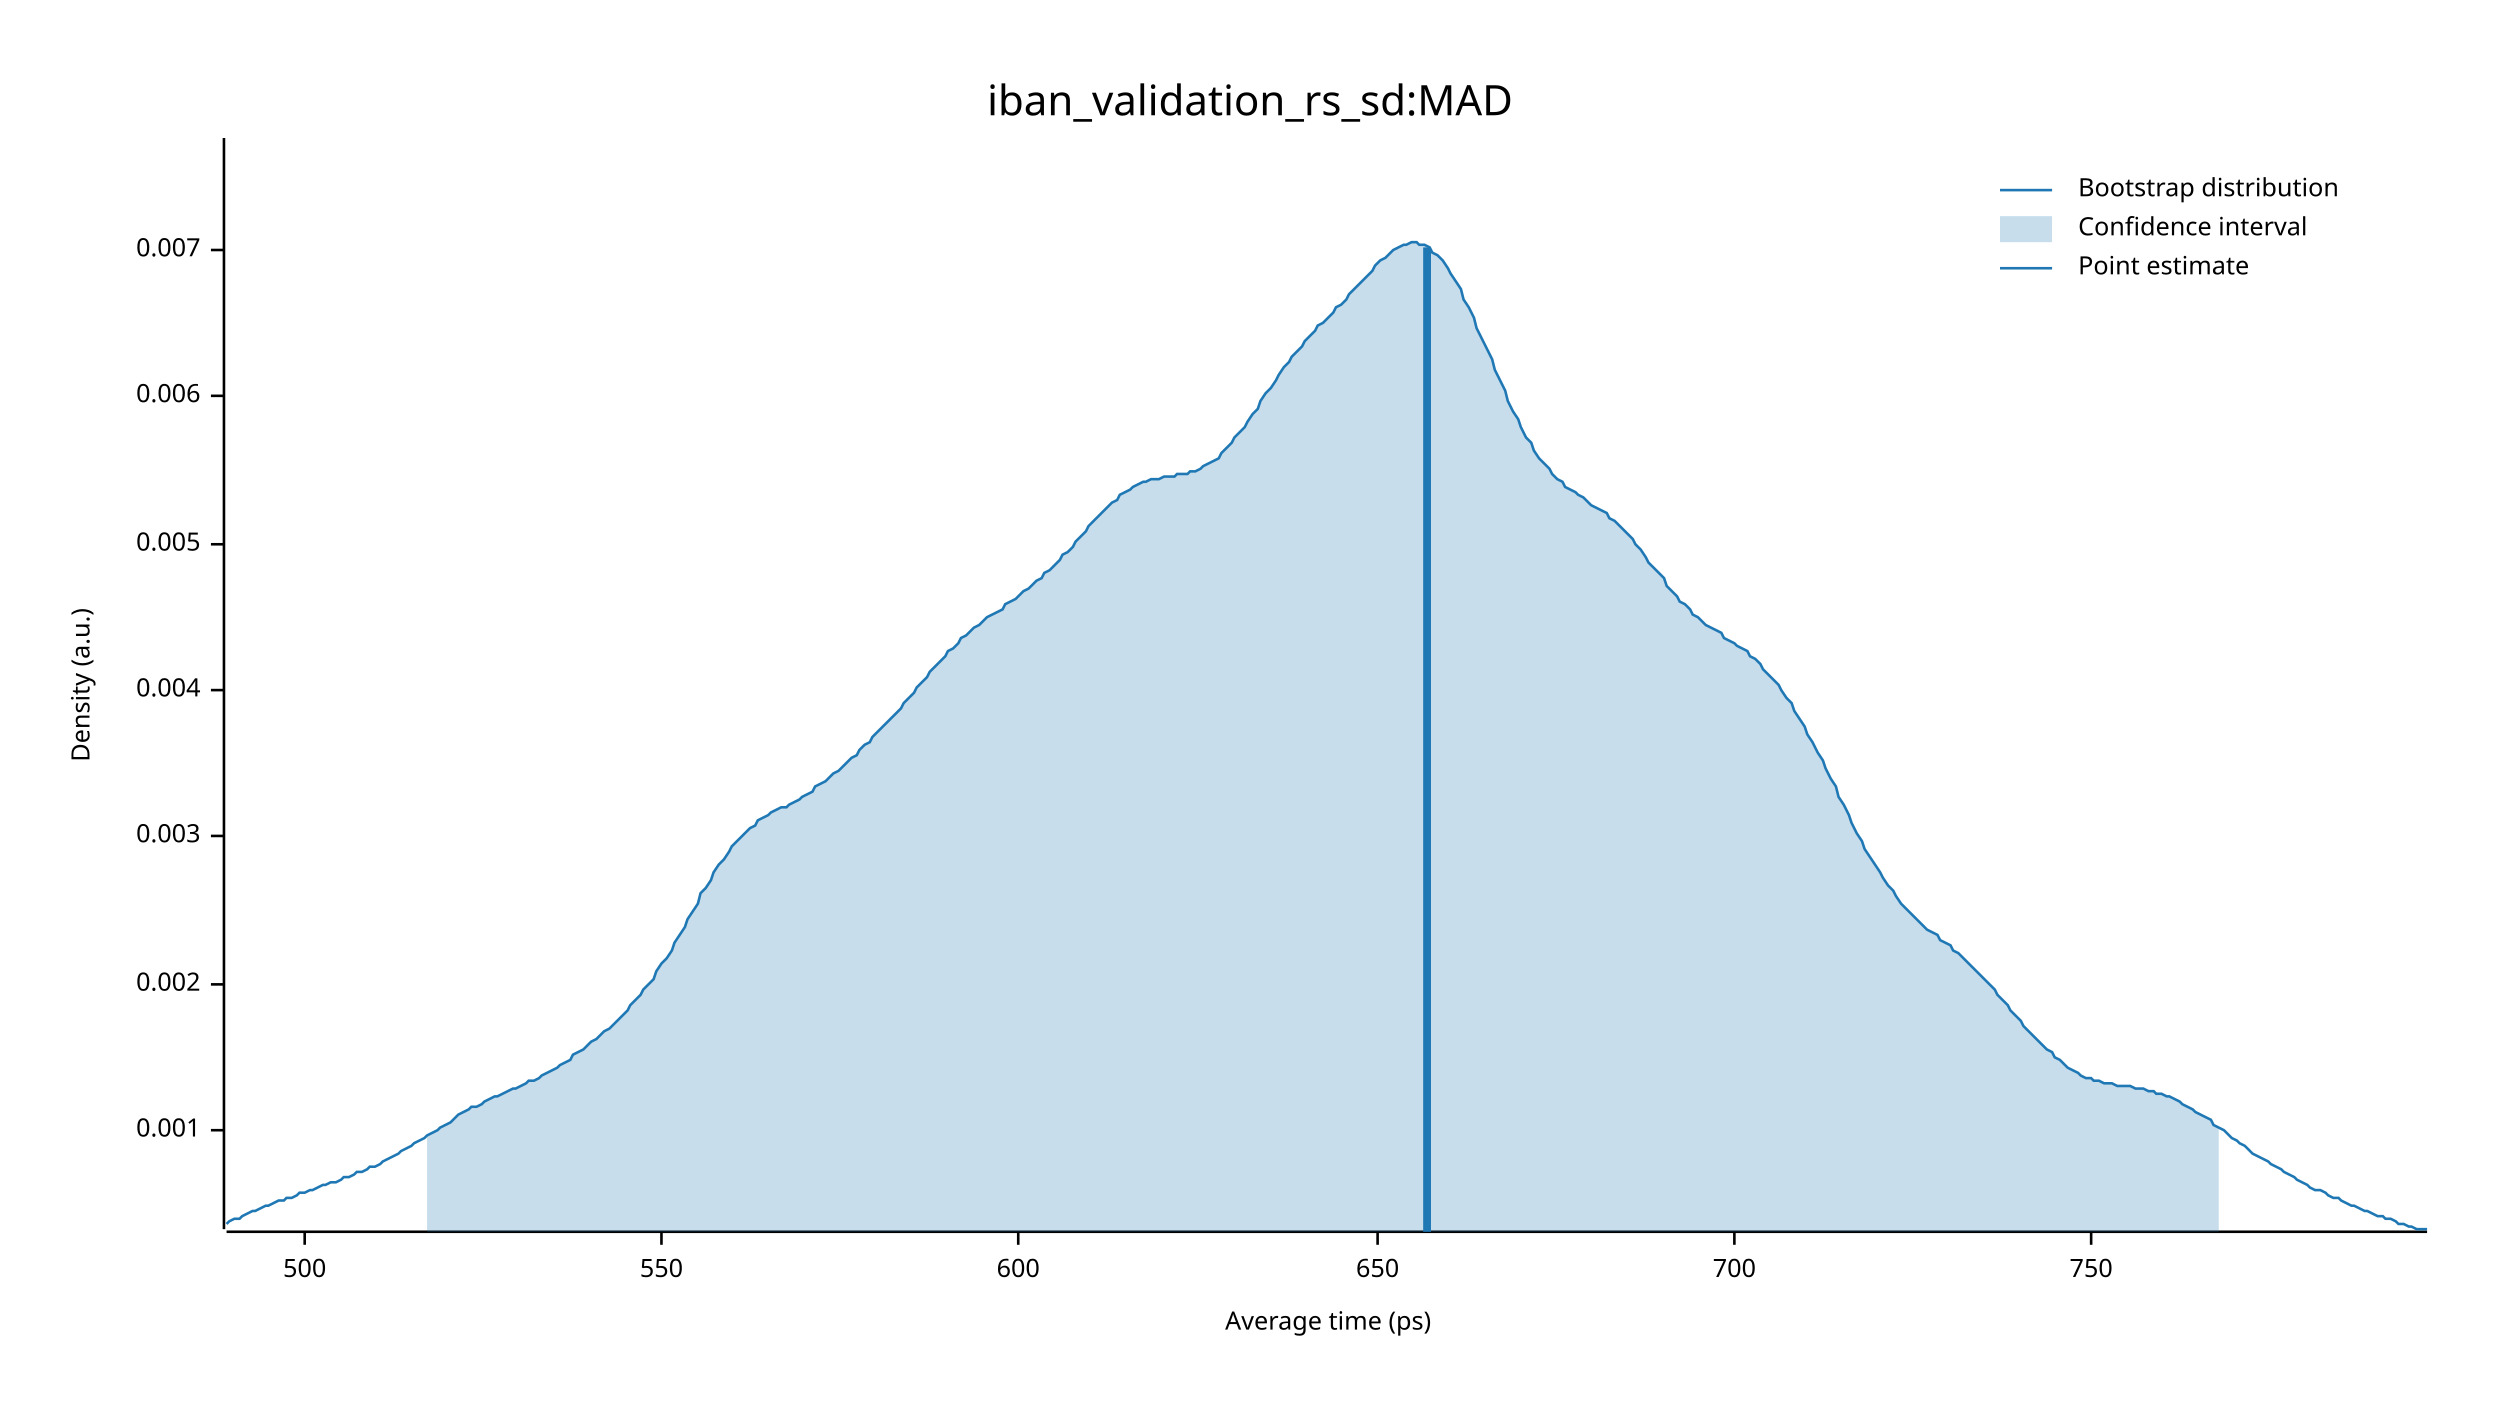
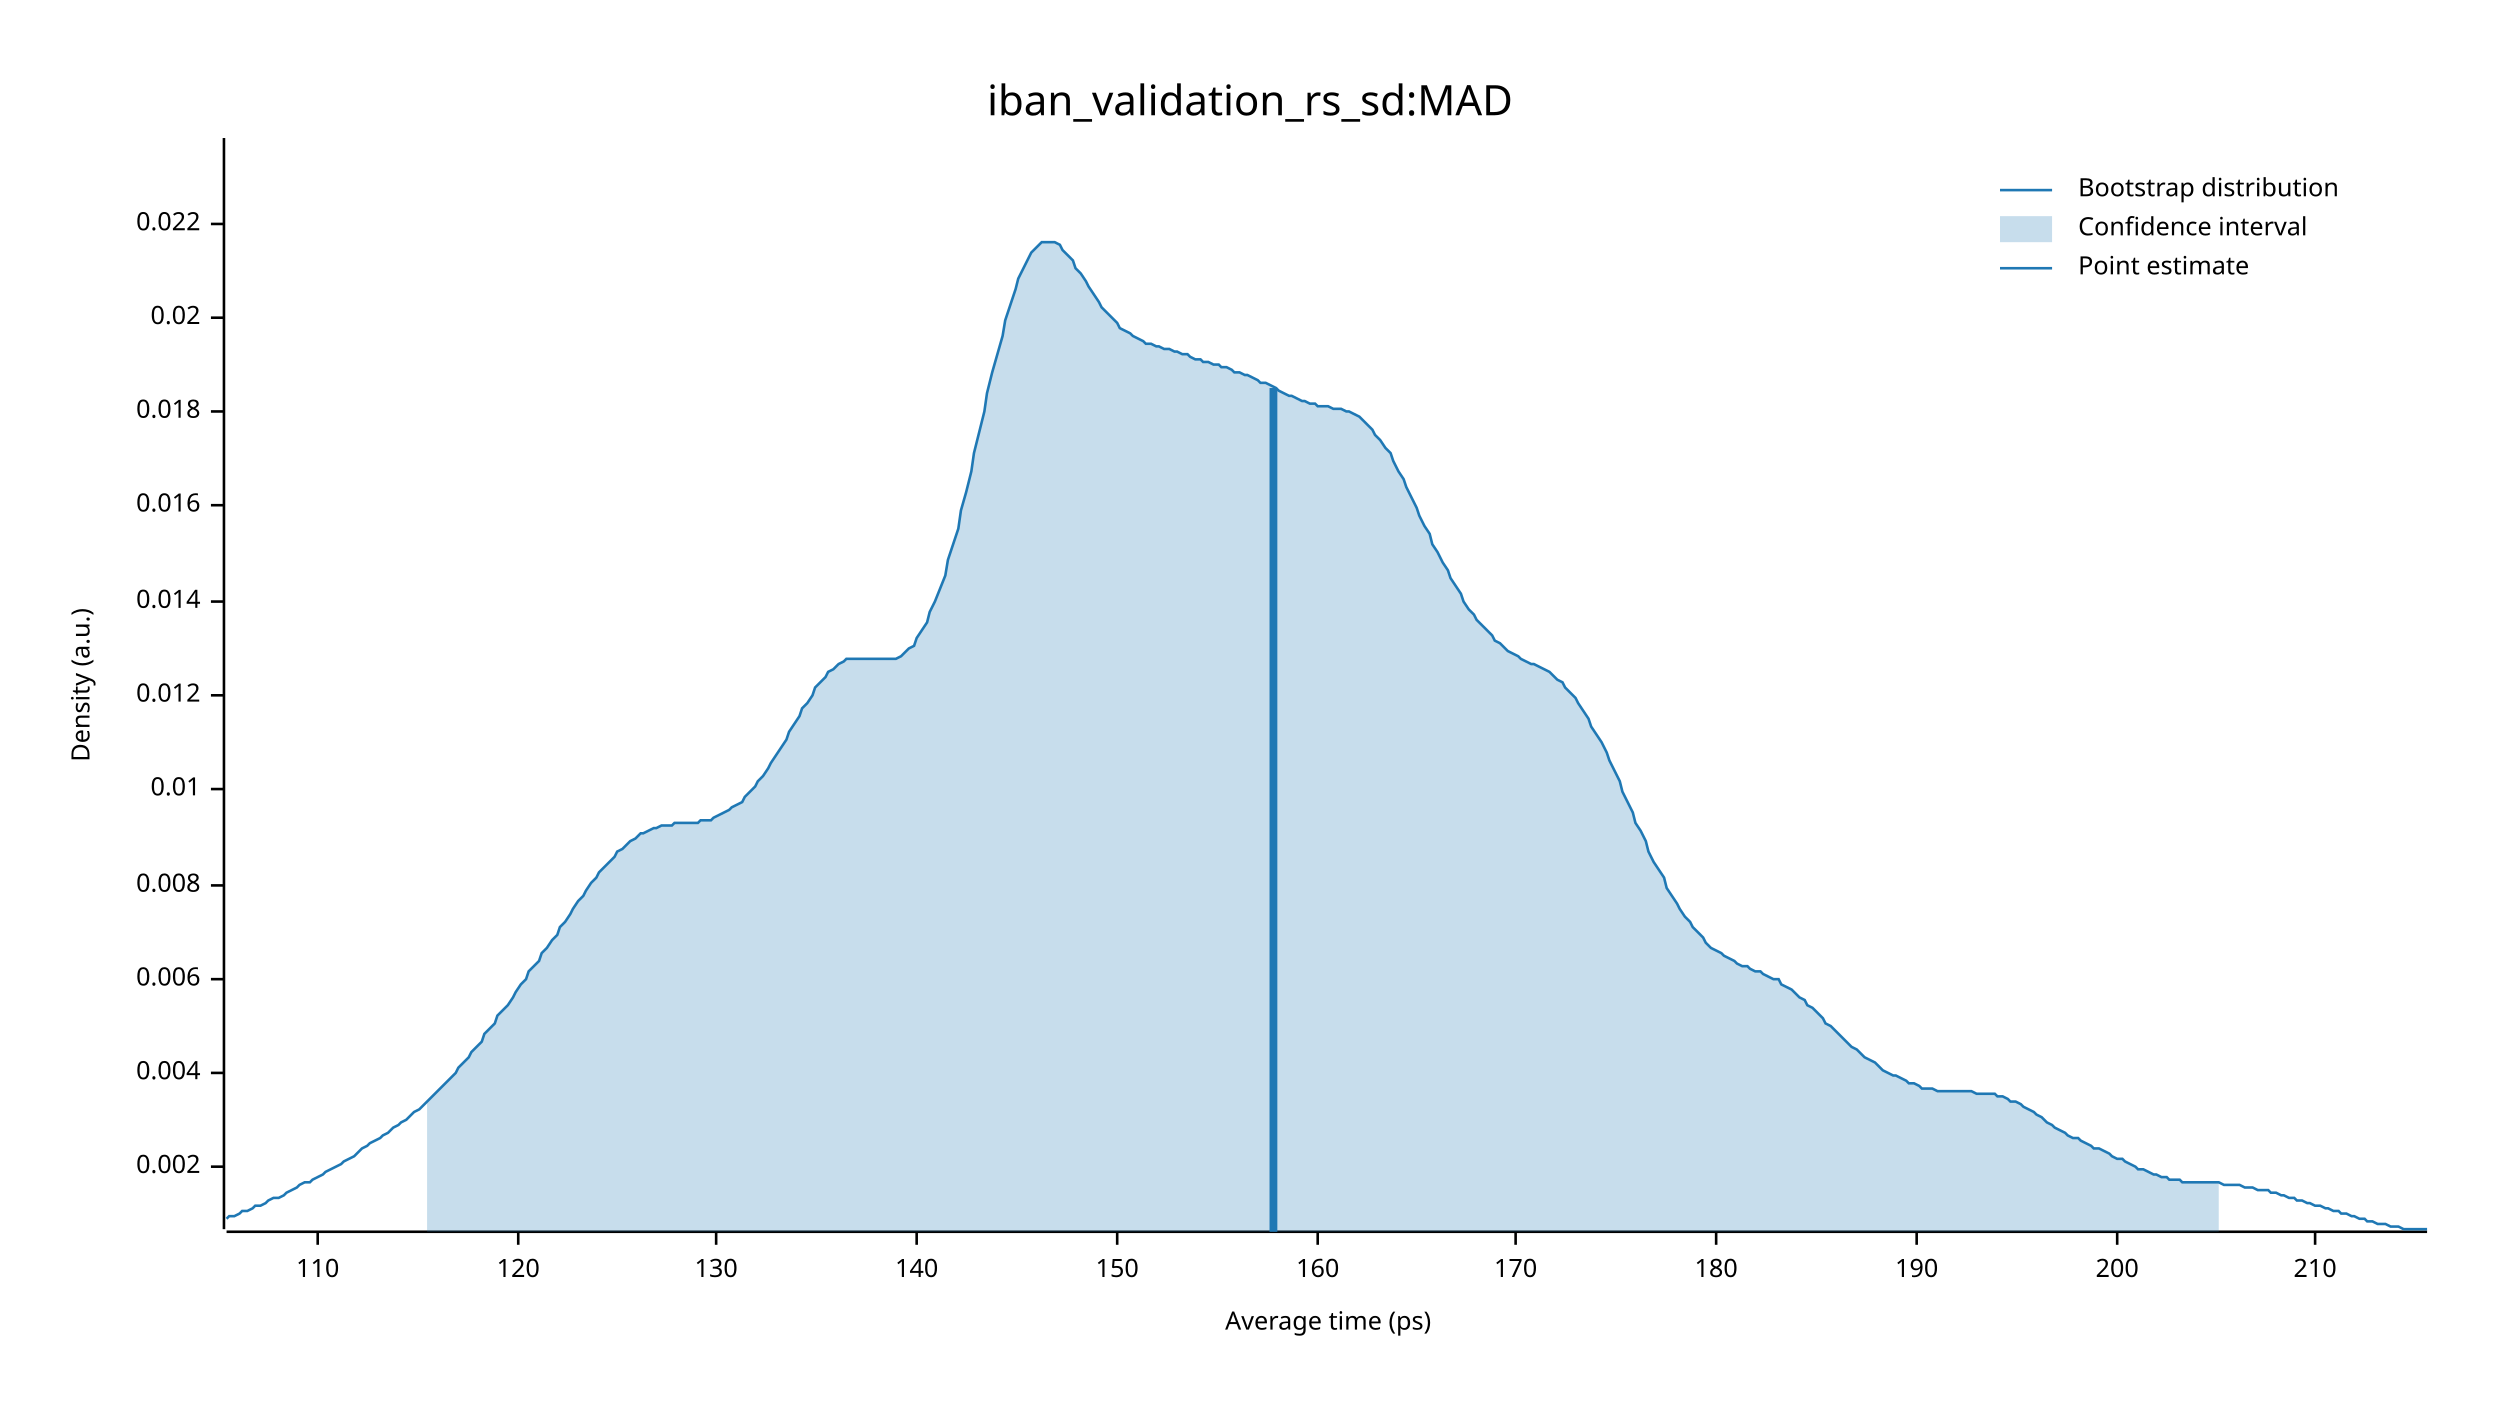
<svg xmlns="http://www.w3.org/2000/svg" width="960" height="540" viewBox="0 0 960 540">
  <text x="480" y="32" dy="0.76em" text-anchor="middle" font-family="sans-serif" font-size="16.129" opacity="1" fill="#000000">
iban_validation_rs_sd:MAD
</text>
  <text x="27" y="263" dy="0.76em" text-anchor="middle" font-family="sans-serif" font-size="9.677" opacity="1" fill="#000000" transform="rotate(270, 27, 263)">
Density (a.u.)
</text>
  <text x="510" y="513" dy="-0.5ex" text-anchor="middle" font-family="sans-serif" font-size="9.677" opacity="1" fill="#000000">
Average time (ps)
</text>
  <polyline fill="none" opacity="1" stroke="#000000" stroke-width="1" points="86,53 86,472 " />
-   <text x="77" y="434" dy="0.5ex" text-anchor="end" font-family="sans-serif" font-size="9.677" opacity="1" fill="#000000">
- 0.001
- </text>
-   <polyline fill="none" opacity="1" stroke="#000000" stroke-width="1" points="81,434 86,434 " />
-   <text x="77" y="378" dy="0.5ex" text-anchor="end" font-family="sans-serif" font-size="9.677" opacity="1" fill="#000000">
+   <text x="77" y="448" dy="0.5ex" text-anchor="end" font-family="sans-serif" font-size="9.677" opacity="1" fill="#000000">
0.002
</text>
-   <polyline fill="none" opacity="1" stroke="#000000" stroke-width="1" points="81,378 86,378 " />
-   <text x="77" y="321" dy="0.5ex" text-anchor="end" font-family="sans-serif" font-size="9.677" opacity="1" fill="#000000">
- 0.003
- </text>
-   <polyline fill="none" opacity="1" stroke="#000000" stroke-width="1" points="81,321 86,321 " />
-   <text x="77" y="265" dy="0.5ex" text-anchor="end" font-family="sans-serif" font-size="9.677" opacity="1" fill="#000000">
+   <polyline fill="none" opacity="1" stroke="#000000" stroke-width="1" points="81,448 86,448 " />
+   <text x="77" y="412" dy="0.5ex" text-anchor="end" font-family="sans-serif" font-size="9.677" opacity="1" fill="#000000">
0.004
</text>
-   <polyline fill="none" opacity="1" stroke="#000000" stroke-width="1" points="81,265 86,265 " />
-   <text x="77" y="209" dy="0.5ex" text-anchor="end" font-family="sans-serif" font-size="9.677" opacity="1" fill="#000000">
- 0.005
- </text>
-   <polyline fill="none" opacity="1" stroke="#000000" stroke-width="1" points="81,209 86,209 " />
-   <text x="77" y="152" dy="0.5ex" text-anchor="end" font-family="sans-serif" font-size="9.677" opacity="1" fill="#000000">
+   <polyline fill="none" opacity="1" stroke="#000000" stroke-width="1" points="81,412 86,412 " />
+   <text x="77" y="376" dy="0.5ex" text-anchor="end" font-family="sans-serif" font-size="9.677" opacity="1" fill="#000000">
0.006
</text>
-   <polyline fill="none" opacity="1" stroke="#000000" stroke-width="1" points="81,152 86,152 " />
-   <text x="77" y="96" dy="0.5ex" text-anchor="end" font-family="sans-serif" font-size="9.677" opacity="1" fill="#000000">
- 0.007
+   <polyline fill="none" opacity="1" stroke="#000000" stroke-width="1" points="81,376 86,376 " />
+   <text x="77" y="340" dy="0.5ex" text-anchor="end" font-family="sans-serif" font-size="9.677" opacity="1" fill="#000000">
+ 0.008
</text>
-   <polyline fill="none" opacity="1" stroke="#000000" stroke-width="1" points="81,96 86,96 " />
+   <polyline fill="none" opacity="1" stroke="#000000" stroke-width="1" points="81,340 86,340 " />
+   <text x="77" y="303" dy="0.5ex" text-anchor="end" font-family="sans-serif" font-size="9.677" opacity="1" fill="#000000">
+ 0.01
+ </text>
+   <polyline fill="none" opacity="1" stroke="#000000" stroke-width="1" points="81,303 86,303 " />
+   <text x="77" y="267" dy="0.5ex" text-anchor="end" font-family="sans-serif" font-size="9.677" opacity="1" fill="#000000">
+ 0.012
+ </text>
+   <polyline fill="none" opacity="1" stroke="#000000" stroke-width="1" points="81,267 86,267 " />
+   <text x="77" y="231" dy="0.5ex" text-anchor="end" font-family="sans-serif" font-size="9.677" opacity="1" fill="#000000">
+ 0.014
+ </text>
+   <polyline fill="none" opacity="1" stroke="#000000" stroke-width="1" points="81,231 86,231 " />
+   <text x="77" y="194" dy="0.5ex" text-anchor="end" font-family="sans-serif" font-size="9.677" opacity="1" fill="#000000">
+ 0.016
+ </text>
+   <polyline fill="none" opacity="1" stroke="#000000" stroke-width="1" points="81,194 86,194 " />
+   <text x="77" y="158" dy="0.5ex" text-anchor="end" font-family="sans-serif" font-size="9.677" opacity="1" fill="#000000">
+ 0.018
+ </text>
+   <polyline fill="none" opacity="1" stroke="#000000" stroke-width="1" points="81,158 86,158 " />
+   <text x="77" y="122" dy="0.5ex" text-anchor="end" font-family="sans-serif" font-size="9.677" opacity="1" fill="#000000">
+ 0.02
+ </text>
+   <polyline fill="none" opacity="1" stroke="#000000" stroke-width="1" points="81,122 86,122 " />
+   <text x="77" y="86" dy="0.5ex" text-anchor="end" font-family="sans-serif" font-size="9.677" opacity="1" fill="#000000">
+ 0.022
+ </text>
+   <polyline fill="none" opacity="1" stroke="#000000" stroke-width="1" points="81,86 86,86 " />
  <polyline fill="none" opacity="1" stroke="#000000" stroke-width="1" points="87,473 932,473 " />
-   <text x="117" y="483" dy="0.76em" text-anchor="middle" font-family="sans-serif" font-size="9.677" opacity="1" fill="#000000">
- 500
+   <text x="122" y="483" dy="0.76em" text-anchor="middle" font-family="sans-serif" font-size="9.677" opacity="1" fill="#000000">
+ 110
</text>
-   <polyline fill="none" opacity="1" stroke="#000000" stroke-width="1" points="117,473 117,478 " />
-   <text x="254" y="483" dy="0.76em" text-anchor="middle" font-family="sans-serif" font-size="9.677" opacity="1" fill="#000000">
- 550
+   <polyline fill="none" opacity="1" stroke="#000000" stroke-width="1" points="122,473 122,478 " />
+   <text x="199" y="483" dy="0.76em" text-anchor="middle" font-family="sans-serif" font-size="9.677" opacity="1" fill="#000000">
+ 120
</text>
-   <polyline fill="none" opacity="1" stroke="#000000" stroke-width="1" points="254,473 254,478 " />
-   <text x="391" y="483" dy="0.76em" text-anchor="middle" font-family="sans-serif" font-size="9.677" opacity="1" fill="#000000">
- 600
+   <polyline fill="none" opacity="1" stroke="#000000" stroke-width="1" points="199,473 199,478 " />
+   <text x="275" y="483" dy="0.76em" text-anchor="middle" font-family="sans-serif" font-size="9.677" opacity="1" fill="#000000">
+ 130
</text>
-   <polyline fill="none" opacity="1" stroke="#000000" stroke-width="1" points="391,473 391,478 " />
-   <text x="529" y="483" dy="0.76em" text-anchor="middle" font-family="sans-serif" font-size="9.677" opacity="1" fill="#000000">
- 650
+   <polyline fill="none" opacity="1" stroke="#000000" stroke-width="1" points="275,473 275,478 " />
+   <text x="352" y="483" dy="0.76em" text-anchor="middle" font-family="sans-serif" font-size="9.677" opacity="1" fill="#000000">
+ 140
</text>
-   <polyline fill="none" opacity="1" stroke="#000000" stroke-width="1" points="529,473 529,478 " />
-   <text x="666" y="483" dy="0.76em" text-anchor="middle" font-family="sans-serif" font-size="9.677" opacity="1" fill="#000000">
- 700
+   <polyline fill="none" opacity="1" stroke="#000000" stroke-width="1" points="352,473 352,478 " />
+   <text x="429" y="483" dy="0.76em" text-anchor="middle" font-family="sans-serif" font-size="9.677" opacity="1" fill="#000000">
+ 150
</text>
-   <polyline fill="none" opacity="1" stroke="#000000" stroke-width="1" points="666,473 666,478 " />
-   <text x="803" y="483" dy="0.76em" text-anchor="middle" font-family="sans-serif" font-size="9.677" opacity="1" fill="#000000">
- 750
+   <polyline fill="none" opacity="1" stroke="#000000" stroke-width="1" points="429,473 429,478 " />
+   <text x="506" y="483" dy="0.76em" text-anchor="middle" font-family="sans-serif" font-size="9.677" opacity="1" fill="#000000">
+ 160
</text>
-   <polyline fill="none" opacity="1" stroke="#000000" stroke-width="1" points="803,473 803,478 " />
-   <polyline fill="none" opacity="1" stroke="#1F78B4" stroke-width="1" points="87,470 88,469 90,468 92,468 93,467 95,466 97,465 98,465 100,464 102,463 103,463 105,462 107,461 109,461 110,460 112,460 114,459 115,458 117,458 119,457 120,457 122,456 124,455 125,455 127,454 129,454 131,453 132,452 134,452 136,451 137,450 139,450 141,449 142,448 144,448 146,447 147,446 149,445 151,444 153,443 154,442 156,441 158,440 159,439 161,438 163,437 164,436 166,435 168,434 169,433 171,432 173,431 175,429 176,428 178,427 180,426 181,425 183,425 185,424 186,423 188,422 190,421 191,421 193,420 195,419 197,418 198,418 200,417 202,416 203,415 205,415 207,414 208,413 210,412 212,411 214,410 215,409 217,408 219,407 220,405 222,404 224,403 225,402 227,400 229,399 230,398 232,396 234,395 236,393 237,392 239,390 241,388 242,386 244,384 246,382 247,380 249,378 251,376 252,373 254,370 256,368 258,365 259,362 261,359 263,356 264,353 266,350 268,347 269,343 271,341 273,338 274,335 276,332 278,330 280,327 281,325 283,323 285,321 286,320 288,318 290,317 291,315 293,314 295,313 296,312 298,311 300,310 302,310 303,309 305,308 307,307 308,306 310,305 312,304 313,302 315,301 317,300 318,299 320,297 322,296 324,294 325,293 327,291 329,290 330,288 332,286 334,285 335,283 337,281 339,279 341,277 342,276 344,274 346,272 347,270 349,268 351,266 352,264 354,262 356,260 357,258 359,256 361,254 363,252 364,250 366,249 368,247 369,245 371,244 373,242 374,241 376,240 378,238 379,237 381,236 383,235 385,234 386,232 388,231 390,230 391,229 393,227 395,226 396,225 398,223 400,222 401,220 403,219 405,217 407,215 408,213 410,212 412,210 413,208 415,206 417,204 418,202 420,200 422,198 423,197 425,195 427,193 429,192 430,190 432,189 434,188 435,187 437,186 439,185 440,185 442,184 444,184 445,184 447,183 449,183 451,183 452,182 454,182 456,182 457,181 459,181 461,180 462,179 464,178 466,177 468,176 469,174 471,172 473,170 474,168 476,166 478,164 479,162 481,159 483,157 484,154 486,151 488,149 490,146 491,144 493,141 495,139 496,137 498,135 500,133 501,131 503,129 505,127 506,125 508,124 510,122 512,120 513,118 515,117 517,115 518,113 520,111 522,109 523,108 525,106 527,104 528,102 530,100 532,99 534,97 535,96 537,95 539,94 540,94 542,93 544,93 545,94 547,94 549,95 550,97 552,98 554,100 556,103 557,105 559,108 561,111 562,115 564,118 566,122 567,126 569,130 571,134 573,138 574,142 576,146 578,150 579,154 581,158 583,161 584,164 586,168 588,170 589,173 591,176 593,178 595,180 596,182 598,184 600,185 601,187 603,188 605,189 606,190 608,191 610,193 611,194 613,195 615,196 617,197 618,199 620,200 622,202 623,203 625,205 627,207 628,209 630,211 632,214 633,216 635,218 637,220 639,222 640,225 642,227 644,229 645,231 647,232 649,234 650,236 652,237 654,239 655,240 657,241 659,242 661,243 662,245 664,246 666,247 667,248 669,249 671,250 672,252 674,253 676,255 677,257 679,259 681,261 683,263 684,265 686,268 688,270 689,273 691,276 693,279 694,282 696,285 698,289 700,292 701,295 703,299 705,302 706,306 708,309 710,313 711,316 713,320 715,323 716,326 718,329 720,332 722,335 723,337 725,340 727,342 728,344 730,347 732,349 733,350 735,352 737,354 738,355 740,357 742,358 744,359 745,361 747,362 749,363 750,365 752,366 754,368 755,369 757,371 759,373 760,374 762,376 764,378 766,380 767,382 769,384 771,386 772,388 774,390 776,392 777,394 779,396 781,398 782,399 784,401 786,403 788,404 789,406 791,407 793,409 794,410 796,411 798,412 799,413 801,414 803,414 804,415 806,415 808,416 810,416 811,416 813,417 815,417 816,417 818,417 820,418 821,418 823,418 825,419 827,419 828,420 830,420 832,421 833,421 835,422 837,423 838,424 840,425 842,426 843,427 845,428 847,429 849,430 850,432 852,433 854,434 855,435 857,437 859,438 860,439 862,440 864,442 865,443 867,444 869,445 871,446 872,447 874,448 876,449 877,450 879,451 881,452 882,453 884,454 886,455 887,456 889,457 891,457 893,458 894,459 896,460 898,460 899,461 901,462 903,463 904,463 906,464 908,465 909,465 911,466 913,467 915,467 916,468 918,468 920,469 921,470 923,470 925,471 926,471 928,472 930,472 932,472 " />
-   <polygon opacity="0.25" fill="#1F78B4" points="164,436 166,435 168,434 169,433 171,432 173,431 175,429 176,428 178,427 180,426 181,425 183,425 185,424 186,423 188,422 190,421 191,421 193,420 195,419 197,418 198,418 200,417 202,416 203,415 205,415 207,414 208,413 210,412 212,411 214,410 215,409 217,408 219,407 220,405 222,404 224,403 225,402 227,400 229,399 230,398 232,396 234,395 236,393 237,392 239,390 241,388 242,386 244,384 246,382 247,380 249,378 251,376 252,373 254,370 256,368 258,365 259,362 261,359 263,356 264,353 266,350 268,347 269,343 271,341 273,338 274,335 276,332 278,330 280,327 281,325 283,323 285,321 286,320 288,318 290,317 291,315 293,314 295,313 296,312 298,311 300,310 302,310 303,309 305,308 307,307 308,306 310,305 312,304 313,302 315,301 317,300 318,299 320,297 322,296 324,294 325,293 327,291 329,290 330,288 332,286 334,285 335,283 337,281 339,279 341,277 342,276 344,274 346,272 347,270 349,268 351,266 352,264 354,262 356,260 357,258 359,256 361,254 363,252 364,250 366,249 368,247 369,245 371,244 373,242 374,241 376,240 378,238 379,237 381,236 383,235 385,234 386,232 388,231 390,230 391,229 393,227 395,226 396,225 398,223 400,222 401,220 403,219 405,217 407,215 408,213 410,212 412,210 413,208 415,206 417,204 418,202 420,200 422,198 423,197 425,195 427,193 429,192 430,190 432,189 434,188 435,187 437,186 439,185 440,185 442,184 444,184 445,184 447,183 449,183 451,183 452,182 454,182 456,182 457,181 459,181 461,180 462,179 464,178 466,177 468,176 469,174 471,172 473,170 474,168 476,166 478,164 479,162 481,159 483,157 484,154 486,151 488,149 490,146 491,144 493,141 495,139 496,137 498,135 500,133 501,131 503,129 505,127 506,125 508,124 510,122 512,120 513,118 515,117 517,115 518,113 520,111 522,109 523,108 525,106 527,104 528,102 530,100 532,99 534,97 535,96 537,95 539,94 540,94 542,93 544,93 545,94 547,94 549,95 550,97 552,98 554,100 556,103 557,105 559,108 561,111 562,115 564,118 566,122 567,126 569,130 571,134 573,138 574,142 576,146 578,150 579,154 581,158 583,161 584,164 586,168 588,170 589,173 591,176 593,178 595,180 596,182 598,184 600,185 601,187 603,188 605,189 606,190 608,191 610,193 611,194 613,195 615,196 617,197 618,199 620,200 622,202 623,203 625,205 627,207 628,209 630,211 632,214 633,216 635,218 637,220 639,222 640,225 642,227 644,229 645,231 647,232 649,234 650,236 652,237 654,239 655,240 657,241 659,242 661,243 662,245 664,246 666,247 667,248 669,249 671,250 672,252 674,253 676,255 677,257 679,259 681,261 683,263 684,265 686,268 688,270 689,273 691,276 693,279 694,282 696,285 698,289 700,292 701,295 703,299 705,302 706,306 708,309 710,313 711,316 713,320 715,323 716,326 718,329 720,332 722,335 723,337 725,340 727,342 728,344 730,347 732,349 733,350 735,352 737,354 738,355 740,357 742,358 744,359 745,361 747,362 749,363 750,365 752,366 754,368 755,369 757,371 759,373 760,374 762,376 764,378 766,380 767,382 769,384 771,386 772,388 774,390 776,392 777,394 779,396 781,398 782,399 784,401 786,403 788,404 789,406 791,407 793,409 794,410 796,411 798,412 799,413 801,414 803,414 804,415 806,415 808,416 810,416 811,416 813,417 815,417 816,417 818,417 820,418 821,418 823,418 825,419 827,419 828,420 830,420 832,421 833,421 835,422 837,423 838,424 840,425 842,426 843,427 845,428 847,429 849,430 850,432 852,433 852,473 164,473 " />
-   <polyline fill="none" opacity="1" stroke="#1F78B4" stroke-width="3" points="548,473 548,95 " />
+   <polyline fill="none" opacity="1" stroke="#000000" stroke-width="1" points="506,473 506,478 " />
+   <text x="582" y="483" dy="0.76em" text-anchor="middle" font-family="sans-serif" font-size="9.677" opacity="1" fill="#000000">
+ 170
+ </text>
+   <polyline fill="none" opacity="1" stroke="#000000" stroke-width="1" points="582,473 582,478 " />
+   <text x="659" y="483" dy="0.76em" text-anchor="middle" font-family="sans-serif" font-size="9.677" opacity="1" fill="#000000">
+ 180
+ </text>
+   <polyline fill="none" opacity="1" stroke="#000000" stroke-width="1" points="659,473 659,478 " />
+   <text x="736" y="483" dy="0.76em" text-anchor="middle" font-family="sans-serif" font-size="9.677" opacity="1" fill="#000000">
+ 190
+ </text>
+   <polyline fill="none" opacity="1" stroke="#000000" stroke-width="1" points="736,473 736,478 " />
+   <text x="813" y="483" dy="0.76em" text-anchor="middle" font-family="sans-serif" font-size="9.677" opacity="1" fill="#000000">
+ 200
+ </text>
+   <polyline fill="none" opacity="1" stroke="#000000" stroke-width="1" points="813,473 813,478 " />
+   <text x="889" y="483" dy="0.76em" text-anchor="middle" font-family="sans-serif" font-size="9.677" opacity="1" fill="#000000">
+ 210
+ </text>
+   <polyline fill="none" opacity="1" stroke="#000000" stroke-width="1" points="889,473 889,478 " />
+   <polyline fill="none" opacity="1" stroke="#1F78B4" stroke-width="1" points="87,468 88,467 90,467 92,466 93,465 95,465 97,464 98,463 100,463 102,462 103,461 105,460 107,460 109,459 110,458 112,457 114,456 115,455 117,454 119,454 120,453 122,452 124,451 125,450 127,449 129,448 131,447 132,446 134,445 136,444 137,443 139,441 141,440 142,439 144,438 146,437 147,436 149,435 151,433 153,432 154,431 156,430 158,428 159,427 161,426 163,424 164,423 166,421 168,419 169,418 171,416 173,414 175,412 176,410 178,408 180,406 181,404 183,402 185,400 186,397 188,395 190,393 191,390 193,388 195,386 197,383 198,381 200,378 202,376 203,373 205,371 207,369 208,366 210,364 212,361 214,359 215,356 217,354 219,351 220,349 222,346 224,344 225,342 227,339 229,337 230,335 232,333 234,331 236,329 237,327 239,326 241,324 242,323 244,322 246,320 247,320 249,319 251,318 252,318 254,317 256,317 258,317 259,316 261,316 263,316 264,316 266,316 268,316 269,315 271,315 273,315 274,314 276,313 278,312 280,311 281,310 283,309 285,308 286,306 288,304 290,302 291,300 293,298 295,295 296,293 298,290 300,287 302,284 303,281 305,278 307,275 308,272 310,270 312,267 313,264 315,262 317,260 318,258 320,257 322,255 324,254 325,253 327,253 329,253 330,253 332,253 334,253 335,253 337,253 339,253 341,253 342,253 344,253 346,252 347,251 349,249 351,248 352,245 354,242 356,239 357,235 359,231 361,226 363,221 364,215 366,209 368,203 369,196 371,189 373,181 374,174 376,166 378,158 379,151 381,143 383,136 385,129 386,123 388,117 390,111 391,107 393,103 395,99 396,97 398,95 400,93 401,93 403,93 405,93 407,94 408,96 410,98 412,100 413,103 415,105 417,108 418,110 420,113 422,116 423,118 425,120 427,122 429,124 430,126 432,127 434,128 435,129 437,130 439,131 440,132 442,132 444,133 445,133 447,134 449,134 451,135 452,135 454,136 456,136 457,137 459,138 461,138 462,139 464,139 466,140 468,140 469,141 471,141 473,142 474,143 476,143 478,144 479,144 481,145 483,146 484,147 486,147 488,148 490,149 491,150 493,151 495,152 496,152 498,153 500,154 501,154 503,155 505,155 506,156 508,156 510,156 512,157 513,157 515,157 517,158 518,158 520,159 522,160 523,161 525,163 527,165 528,167 530,169 532,172 534,174 535,177 537,181 539,184 540,187 542,191 544,195 545,198 547,202 549,205 550,209 552,212 554,216 556,219 557,222 559,225 561,228 562,231 564,234 566,236 567,238 569,240 571,242 573,244 574,246 576,247 578,249 579,250 581,251 583,252 584,253 586,254 588,255 589,255 591,256 593,257 595,258 596,259 598,261 600,262 601,264 603,266 605,268 606,270 608,273 610,276 611,279 613,282 615,285 617,289 618,292 620,296 622,300 623,304 625,308 627,312 628,316 630,319 632,323 633,327 635,331 637,334 639,337 640,341 642,344 644,347 645,349 647,352 649,354 650,356 652,358 654,360 655,362 657,364 659,365 661,366 662,367 664,368 666,369 667,370 669,371 671,371 672,372 674,373 676,373 677,374 679,375 681,376 683,376 684,378 686,379 688,380 689,381 691,383 693,384 694,386 696,387 698,389 700,391 701,393 703,394 705,396 706,397 708,399 710,401 711,402 713,403 715,405 716,406 718,407 720,408 722,410 723,411 725,412 727,413 728,413 730,414 732,415 733,416 735,416 737,417 738,418 740,418 742,418 744,419 745,419 747,419 749,419 750,419 752,419 754,419 755,419 757,419 759,420 760,420 762,420 764,420 766,420 767,421 769,421 771,422 772,423 774,423 776,424 777,425 779,426 781,427 782,428 784,429 786,431 788,432 789,433 791,434 793,435 794,436 796,437 798,437 799,438 801,439 803,440 804,441 806,441 808,442 810,443 811,444 813,445 815,445 816,446 818,447 820,448 821,449 823,449 825,450 827,451 828,451 830,452 832,452 833,453 835,453 837,453 838,454 840,454 842,454 843,454 845,454 847,454 849,454 850,454 852,454 854,455 855,455 857,455 859,455 860,455 862,456 864,456 865,456 867,457 869,457 871,457 872,458 874,458 876,459 877,459 879,460 881,460 882,461 884,461 886,462 887,462 889,463 891,463 893,464 894,464 896,465 898,465 899,466 901,466 903,467 904,467 906,468 908,468 909,469 911,469 913,470 915,470 916,470 918,471 920,471 921,471 923,472 925,472 926,472 928,472 930,472 932,472 " />
+   <polygon opacity="0.25" fill="#1F78B4" points="164,423 166,421 168,419 169,418 171,416 173,414 175,412 176,410 178,408 180,406 181,404 183,402 185,400 186,397 188,395 190,393 191,390 193,388 195,386 197,383 198,381 200,378 202,376 203,373 205,371 207,369 208,366 210,364 212,361 214,359 215,356 217,354 219,351 220,349 222,346 224,344 225,342 227,339 229,337 230,335 232,333 234,331 236,329 237,327 239,326 241,324 242,323 244,322 246,320 247,320 249,319 251,318 252,318 254,317 256,317 258,317 259,316 261,316 263,316 264,316 266,316 268,316 269,315 271,315 273,315 274,314 276,313 278,312 280,311 281,310 283,309 285,308 286,306 288,304 290,302 291,300 293,298 295,295 296,293 298,290 300,287 302,284 303,281 305,278 307,275 308,272 310,270 312,267 313,264 315,262 317,260 318,258 320,257 322,255 324,254 325,253 327,253 329,253 330,253 332,253 334,253 335,253 337,253 339,253 341,253 342,253 344,253 346,252 347,251 349,249 351,248 352,245 354,242 356,239 357,235 359,231 361,226 363,221 364,215 366,209 368,203 369,196 371,189 373,181 374,174 376,166 378,158 379,151 381,143 383,136 385,129 386,123 388,117 390,111 391,107 393,103 395,99 396,97 398,95 400,93 401,93 403,93 405,93 407,94 408,96 410,98 412,100 413,103 415,105 417,108 418,110 420,113 422,116 423,118 425,120 427,122 429,124 430,126 432,127 434,128 435,129 437,130 439,131 440,132 442,132 444,133 445,133 447,134 449,134 451,135 452,135 454,136 456,136 457,137 459,138 461,138 462,139 464,139 466,140 468,140 469,141 471,141 473,142 474,143 476,143 478,144 479,144 481,145 483,146 484,147 486,147 488,148 490,149 491,150 493,151 495,152 496,152 498,153 500,154 501,154 503,155 505,155 506,156 508,156 510,156 512,157 513,157 515,157 517,158 518,158 520,159 522,160 523,161 525,163 527,165 528,167 530,169 532,172 534,174 535,177 537,181 539,184 540,187 542,191 544,195 545,198 547,202 549,205 550,209 552,212 554,216 556,219 557,222 559,225 561,228 562,231 564,234 566,236 567,238 569,240 571,242 573,244 574,246 576,247 578,249 579,250 581,251 583,252 584,253 586,254 588,255 589,255 591,256 593,257 595,258 596,259 598,261 600,262 601,264 603,266 605,268 606,270 608,273 610,276 611,279 613,282 615,285 617,289 618,292 620,296 622,300 623,304 625,308 627,312 628,316 630,319 632,323 633,327 635,331 637,334 639,337 640,341 642,344 644,347 645,349 647,352 649,354 650,356 652,358 654,360 655,362 657,364 659,365 661,366 662,367 664,368 666,369 667,370 669,371 671,371 672,372 674,373 676,373 677,374 679,375 681,376 683,376 684,378 686,379 688,380 689,381 691,383 693,384 694,386 696,387 698,389 700,391 701,393 703,394 705,396 706,397 708,399 710,401 711,402 713,403 715,405 716,406 718,407 720,408 722,410 723,411 725,412 727,413 728,413 730,414 732,415 733,416 735,416 737,417 738,418 740,418 742,418 744,419 745,419 747,419 749,419 750,419 752,419 754,419 755,419 757,419 759,420 760,420 762,420 764,420 766,420 767,421 769,421 771,422 772,423 774,423 776,424 777,425 779,426 781,427 782,428 784,429 786,431 788,432 789,433 791,434 793,435 794,436 796,437 798,437 799,438 801,439 803,440 804,441 806,441 808,442 810,443 811,444 813,445 815,445 816,446 818,447 820,448 821,449 823,449 825,450 827,451 828,451 830,452 832,452 833,453 835,453 837,453 838,454 840,454 842,454 843,454 845,454 847,454 849,454 850,454 852,454 852,473 164,473 " />
+   <polyline fill="none" opacity="1" stroke="#1F78B4" stroke-width="3" points="489,473 489,149 " />
  <text x="798" y="68" dy="0.76em" text-anchor="start" font-family="sans-serif" font-size="9.677" opacity="1" fill="#000000">
Bootstrap distribution
</text>
  <text x="798" y="83" dy="0.76em" text-anchor="start" font-family="sans-serif" font-size="9.677" opacity="1" fill="#000000">
Confidence interval
</text>
  <text x="798" y="98" dy="0.76em" text-anchor="start" font-family="sans-serif" font-size="9.677" opacity="1" fill="#000000">
Point estimate
</text>
  <polyline fill="none" opacity="1" stroke="#1F78B4" stroke-width="1" points="768,73 788,73 " />
  <rect x="768" y="83" width="20" height="10" opacity="0.25" fill="#1F78B4" stroke="none" />
  <polyline fill="none" opacity="1" stroke="#1F78B4" stroke-width="1" points="768,103 788,103 " />
</svg>
